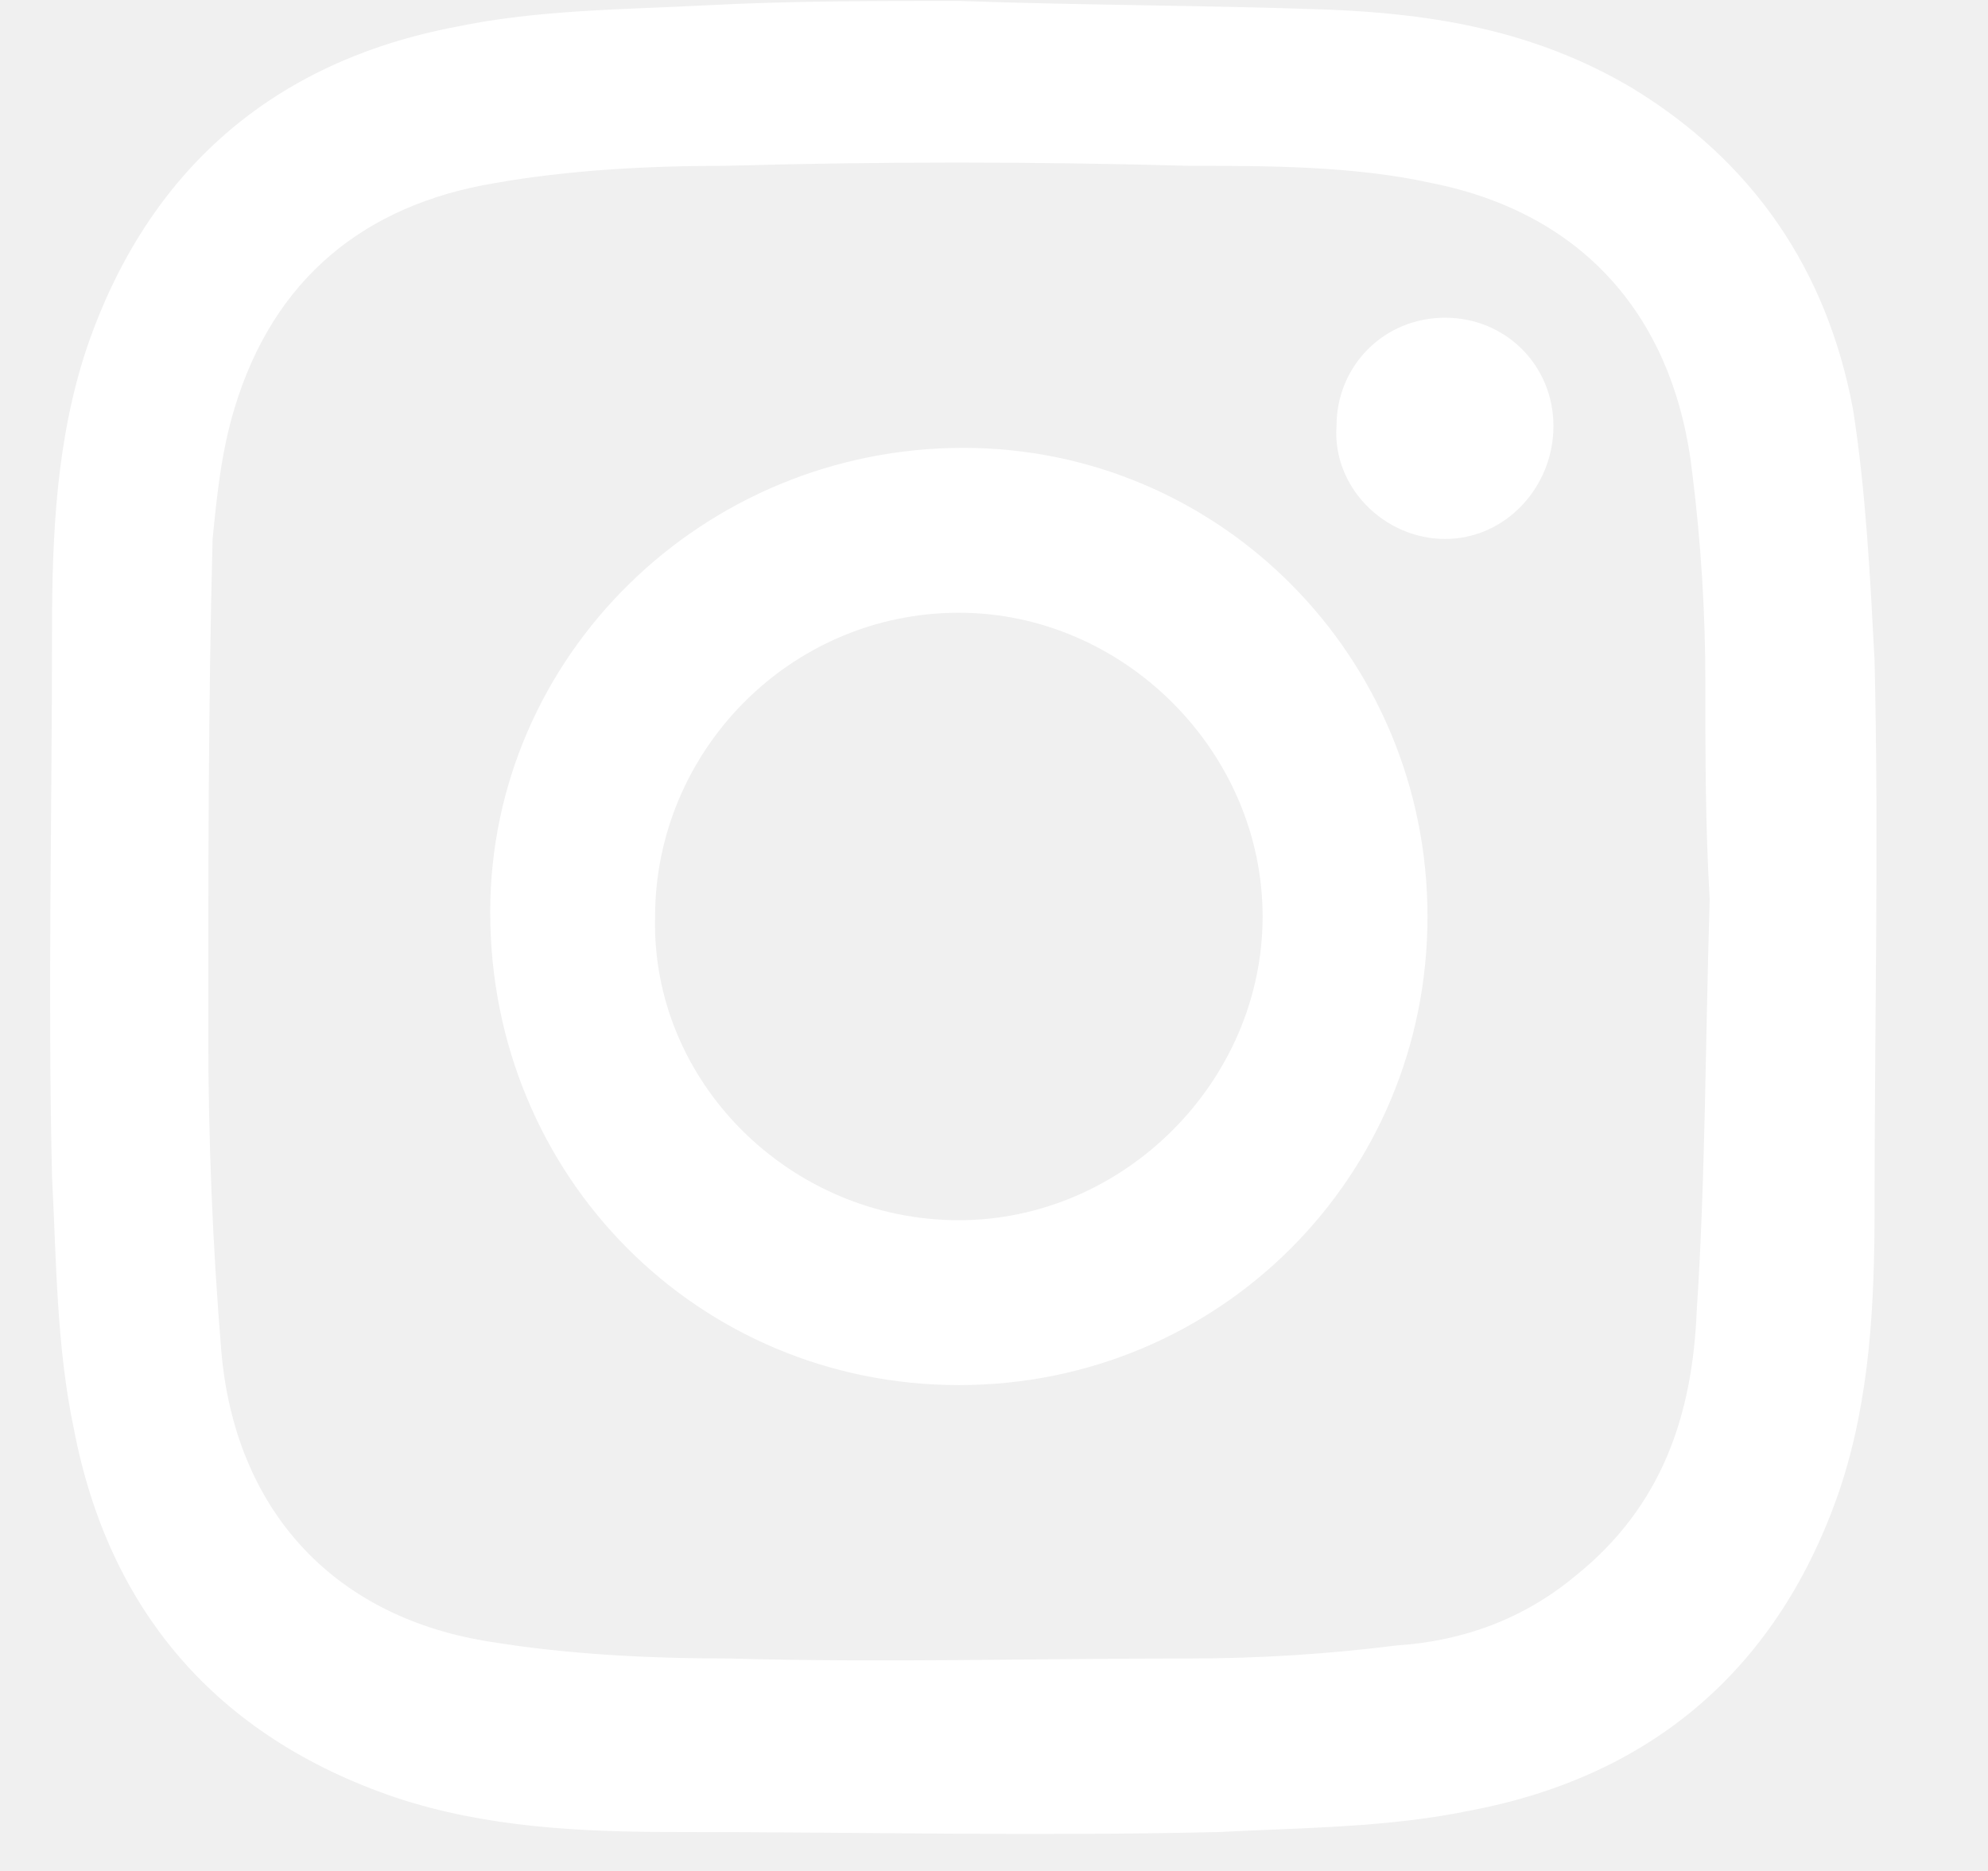
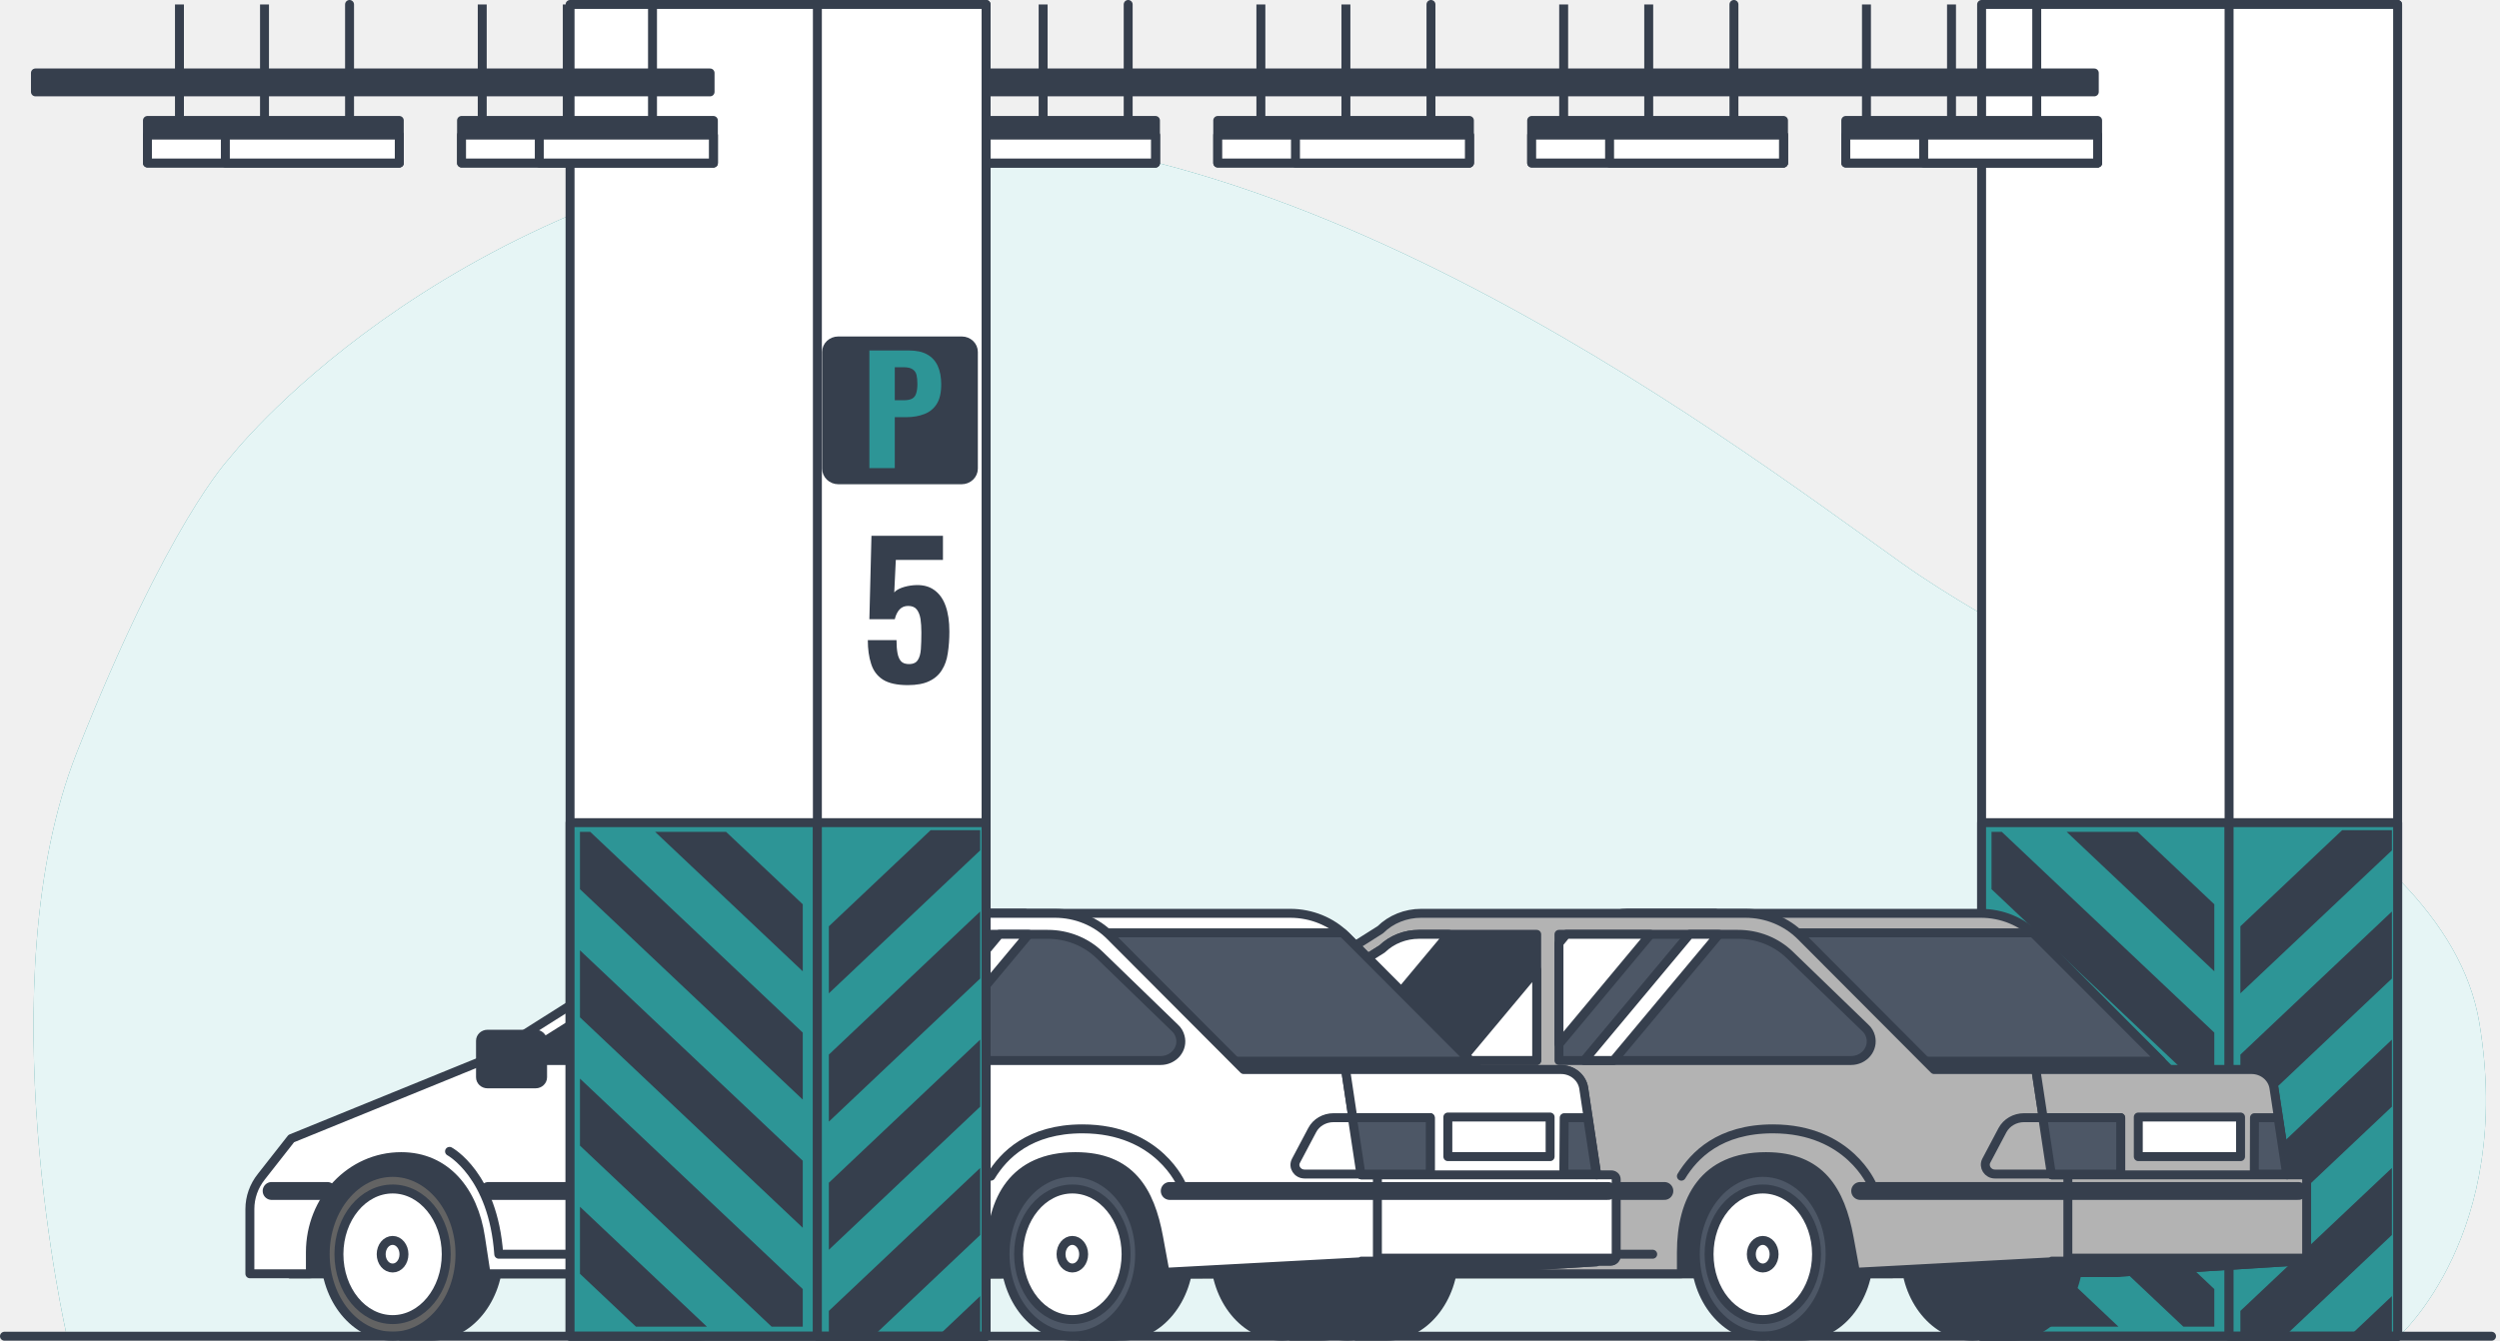
- <svg xmlns="http://www.w3.org/2000/svg" width="17" height="16" viewBox="0 0 17 16" fill="none">
-   <g clip-path="url(#clip0_7_5161)">
-     <g clip-path="url(#clip1_7_5161)">
-       <path fill-rule="evenodd" clip-rule="evenodd" d="M8.201 0.008C9.24 0.045 10.316 0.045 11.355 0.082C12.282 0.119 13.136 0.268 13.952 0.75C14.991 1.381 15.622 2.308 15.845 3.496C15.956 4.201 15.993 4.943 16.03 5.648C16.067 7.207 16.03 8.765 16.03 10.324C16.03 11.14 15.993 11.956 15.733 12.736C15.214 14.257 14.138 15.185 12.579 15.482C11.874 15.63 11.132 15.63 10.427 15.667C8.869 15.704 7.347 15.667 5.789 15.667C4.972 15.667 4.156 15.63 3.377 15.37C1.855 14.851 0.928 13.775 0.631 12.216C0.482 11.511 0.482 10.769 0.445 10.064C0.408 8.505 0.445 6.947 0.445 5.388C0.445 4.572 0.482 3.756 0.742 2.976C1.262 1.455 2.338 0.527 3.896 0.23C4.601 0.082 5.343 0.082 6.048 0.045C6.753 0.008 7.458 0.008 8.201 0.008ZM14.62 7.689C14.583 7.689 14.62 7.689 14.62 7.689C14.583 7.058 14.583 6.464 14.583 5.834C14.583 5.24 14.546 4.646 14.472 4.052C14.323 2.717 13.544 1.826 12.245 1.566C11.577 1.418 10.835 1.418 10.167 1.418C8.831 1.381 7.533 1.381 6.197 1.418C5.529 1.418 4.861 1.455 4.23 1.566C3.117 1.752 2.338 2.383 2.004 3.496C1.892 3.867 1.855 4.238 1.818 4.609C1.781 6.019 1.781 7.429 1.781 8.839C1.781 9.73 1.818 10.658 1.892 11.548C2.004 12.884 2.82 13.812 4.156 14.034C4.824 14.146 5.529 14.183 6.234 14.183C7.533 14.22 8.831 14.183 10.167 14.183C10.761 14.183 11.355 14.146 11.948 14.071C12.505 14.034 13.024 13.849 13.47 13.478C14.212 12.884 14.472 12.105 14.509 11.214C14.583 10.101 14.583 8.914 14.62 7.689Z" fill="white" />
-       <path fill-rule="evenodd" clip-rule="evenodd" d="M12.207 7.838C12.207 10.064 10.426 11.845 8.2 11.845C5.974 11.845 4.192 10.064 4.192 7.801C4.192 5.611 6.011 3.83 8.237 3.83C10.426 3.83 12.207 5.611 12.207 7.838ZM8.2 10.435C9.61 10.435 10.797 9.248 10.797 7.838C10.797 6.428 9.61 5.24 8.2 5.24C6.753 5.24 5.602 6.428 5.602 7.838C5.565 9.248 6.753 10.435 8.2 10.435Z" fill="white" />
-       <path d="M13.284 3.644C13.284 4.164 12.876 4.609 12.357 4.609C11.837 4.609 11.392 4.164 11.429 3.644C11.429 3.125 11.837 2.717 12.357 2.717C12.876 2.717 13.284 3.125 13.284 3.644Z" fill="white" />
-     </g>
-   </g>
-   <defs>
-     <clipPath id="clip0_7_5161">
-       <rect width="15.618" height="15.676" fill="white" transform="translate(0.428711 0.0078125)" />
-     </clipPath>
-     <clipPath id="clip1_7_5161">
-       <rect width="15.618" height="15.676" fill="white" transform="translate(0.428711 0.0078125)" />
-     </clipPath>
-   </defs>
+ <svg xmlns="http://www.w3.org/2000/svg" width="559" height="300" viewBox="0 0 559 300" fill="none">
+   <path d="M51.263 102.611C51.263 102.611 96.314 44.269 188.556 31.218C280.797 18.168 383.932 96.435 425.326 125.956C466.72 155.439 546.785 181.798 554.605 228.891C562.425 275.984 536.631 298.998 536.631 298.998H14.965C14.965 298.998 -3.203 219.958 17.144 168.49C37.452 117.022 51.263 102.611 51.263 102.611Z" fill="#2D9596" />
+   <path d="M51.263 102.611C51.263 102.611 96.314 44.269 188.556 31.218C280.797 18.168 383.932 96.435 425.326 125.956C466.72 155.439 546.785 181.798 554.605 228.891C562.425 275.984 536.631 298.998 536.631 298.998H14.965C14.965 298.998 -3.203 219.958 17.144 168.49C37.452 117.022 51.263 102.611 51.263 102.611Z" fill="#E6F5F5" />
+   <path d="M536.321 1H443.263V298.998H536.321V1Z" fill="white" stroke="#363F4D" stroke-width="2" stroke-linecap="round" stroke-linejoin="round" />
+   <path d="M443.263 184.078V298.998H536.321V184.078H443.263Z" fill="#2D9596" stroke="#363F4D" stroke-width="2" stroke-linecap="round" stroke-linejoin="round" />
+   <path d="M495.318 259.738L445.481 212.646V227.645L495.318 274.738V259.738Z" fill="#363F4D" />
+   <path d="M534.612 296.869L522.163 285.142V296.869H534.612Z" fill="#363F4D" />
+   <path d="M495.318 296.867V288.448L445.481 241.355V256.355L488.393 296.867H495.318Z" fill="#363F4D" />
+   <path d="M495.318 231.063L447.777 186.139H445.481V198.969L495.318 246.062V231.063Z" fill="#363F4D" />
+   <path d="M522.163 256.427V271.426L536.324 284.808V269.808L522.163 256.427Z" fill="#363F4D" />
+   <path d="M473.881 296.869L445.481 270.032V285.031L458.009 296.869H473.881Z" fill="#363F4D" />
+   <path d="M495.319 202.351L478.162 186.139H462.289L495.319 217.35V202.351Z" fill="#363F4D" />
+   <path d="M522.163 227.755V242.754L536.324 256.136V241.137L522.163 227.755Z" fill="#363F4D" />
+   <path d="M536.321 1H498.623V298.998H536.321V1Z" fill="white" stroke="#363F4D" stroke-width="2" stroke-linecap="round" stroke-linejoin="round" />
+   <path d="M498.623 184.078V298.998H536.321V184.078H498.623Z" fill="#2D9596" stroke="#363F4D" stroke-width="2" stroke-linecap="round" stroke-linejoin="round" />
+   <path d="M501.151 235.99V250.989L535.037 218.969V203.97L501.151 235.99Z" fill="#363F4D" />
+   <path d="M501.151 293.337V298.998H511.072L535.037 276.353V261.354L501.151 293.337Z" fill="#363F4D" />
+   <path d="M523.91 185.769L501.151 207.275V222.274L535.037 190.29V185.769H523.91Z" fill="#363F4D" />
+   <path d="M501.151 264.661V279.66L535.037 247.64V232.641L501.151 264.661Z" fill="#363F4D" />
+   <path d="M535.038 290.027L525.545 298.997H535.038V290.027Z" fill="#363F4D" />
+   <path d="M252.361 26.366V1" stroke="#363F4D" stroke-width="2" stroke-linecap="round" stroke-linejoin="round" />
+   <path d="M233.338 26.366V1V26.366Z" fill="white" />
+   <path d="M233.338 26.366V1" stroke="#363F4D" stroke-width="2" stroke-miterlimit="10" />
+   <path d="M214.312 26.366V1V26.366Z" fill="white" />
+   <path d="M214.312 26.366V1" stroke="#363F4D" stroke-width="2" stroke-miterlimit="10" />
+   <path d="M320.092 26.366V1" stroke="#363F4D" stroke-width="2" stroke-linecap="round" stroke-linejoin="round" />
+   <path d="M301.066 26.366V1V26.366Z" fill="white" />
+   <path d="M301.066 26.366V1" stroke="#363F4D" stroke-width="2" stroke-miterlimit="10" />
+   <path d="M282.045 26.366V1V26.366Z" fill="white" />
+   <path d="M282.045 26.366V1" stroke="#363F4D" stroke-width="2" stroke-miterlimit="10" />
+   <path d="M387.864 26.366V1" stroke="#363F4D" stroke-width="2" stroke-linecap="round" stroke-linejoin="round" />
+   <path d="M368.802 26.366V1V26.366Z" fill="white" />
+   <path d="M368.802 26.366V1" stroke="#363F4D" stroke-width="2" stroke-miterlimit="10" />
+   <path d="M349.777 26.366V1V26.366Z" fill="white" />
+   <path d="M349.777 26.366V1" stroke="#363F4D" stroke-width="2" stroke-miterlimit="10" />
+   <path d="M455.597 26.366V1" stroke="#363F4D" stroke-width="2" stroke-linecap="round" stroke-linejoin="round" />
+   <path d="M436.533 26.366V1V26.366Z" fill="white" />
+   <path d="M436.533 26.366V1" stroke="#363F4D" stroke-width="2" stroke-miterlimit="10" />
+   <path d="M417.508 26.366V1V26.366Z" fill="white" />
+   <path d="M417.508 26.366V1" stroke="#363F4D" stroke-width="2" stroke-miterlimit="10" />
+   <path d="M469.214 36.476H412.881V26.954H469.214V36.476Z" fill="#363F4D" stroke="#363F4D" stroke-width="2" stroke-linecap="round" stroke-linejoin="round" />
+   <path d="M469.214 36.476H412.881V30.227H469.214V36.476Z" fill="white" stroke="#363F4D" stroke-width="2" stroke-linecap="round" stroke-linejoin="round" />
+   <path d="M469.214 36.476H430.31V30.227H469.214V36.476Z" fill="white" stroke="#363F4D" stroke-width="2" stroke-linecap="round" stroke-linejoin="round" />
+   <path d="M398.95 36.476H342.617V26.954H398.95V36.476Z" fill="#363F4D" stroke="#363F4D" stroke-width="2" stroke-linecap="round" stroke-linejoin="round" />
+   <path d="M398.95 36.476H342.617V30.227H398.95V36.476Z" fill="white" stroke="#363F4D" stroke-width="2" stroke-linecap="round" stroke-linejoin="round" />
+   <path d="M398.95 36.476H360.046V30.227H398.95V36.476Z" fill="white" stroke="#363F4D" stroke-width="2" stroke-linecap="round" stroke-linejoin="round" />
+   <path d="M328.69 36.476H272.396V26.954H328.69V36.476Z" fill="#363F4D" stroke="#363F4D" stroke-width="2" stroke-linecap="round" stroke-linejoin="round" />
+   <path d="M328.69 36.476H272.396V30.227H328.69V36.476Z" fill="white" stroke="#363F4D" stroke-width="2" stroke-linecap="round" stroke-linejoin="round" />
+   <path d="M328.69 36.476H289.786V30.227H328.69V36.476Z" fill="white" stroke="#363F4D" stroke-width="2" stroke-linecap="round" stroke-linejoin="round" />
+   <path d="M258.467 36.476H202.134V26.954H258.467V36.476Z" fill="#363F4D" stroke="#363F4D" stroke-width="2" stroke-linecap="round" stroke-linejoin="round" />
+   <path d="M258.467 36.476H202.134V30.227H258.467V36.476Z" fill="white" stroke="#363F4D" stroke-width="2" stroke-linecap="round" stroke-linejoin="round" />
+   <path d="M258.467 36.476H219.524V30.227H258.467V36.476Z" fill="white" stroke="#363F4D" stroke-width="2" stroke-linecap="round" stroke-linejoin="round" />
+   <path d="M200.852 20.557H468.473V16.329H200.852V20.557Z" fill="#363F4D" stroke="#363F4D" stroke-width="2" stroke-linecap="round" stroke-linejoin="round" />
+   <path d="M449.951 262.344H443.104L443.026 262.491C442.443 262.38 441.859 262.344 441.237 262.344C432.95 262.344 426.181 270.542 426.181 280.652C426.181 290.761 432.95 298.996 441.237 298.996C441.859 298.996 442.443 298.923 443.026 298.849L443.104 298.996H449.951C458.277 298.996 465.007 290.761 465.007 280.652C465.007 270.542 458.277 262.344 449.951 262.344Z" fill="#363F4D" stroke="#363F4D" stroke-width="2" stroke-linecap="round" stroke-linejoin="round" />
+   <path d="M310.169 262.344H303.322L303.244 262.491C302.66 262.38 302.077 262.344 301.454 262.344C293.168 262.344 286.398 270.542 286.398 280.652C286.398 290.761 293.168 298.996 301.454 298.996C302.077 298.996 302.66 298.923 303.244 298.849L303.322 298.996H310.169C318.494 298.996 325.225 290.761 325.225 280.652C325.225 270.542 318.494 262.344 310.169 262.344Z" fill="#363F4D" stroke="#363F4D" stroke-width="2" stroke-linecap="round" stroke-linejoin="round" />
+   <path d="M514.884 262.895H511.616L508.659 243.448C508.309 241.095 506.169 239.33 503.641 239.33H485.278L455.477 209.442C452.248 206.207 447.774 204.369 443.067 204.369H364.052C360.629 204.369 357.322 205.693 354.949 208.045L219.251 262.16V285.026H422.681L473.762 284.696L511.616 282.343V282.196H514.728C515.39 282.196 515.973 281.644 515.973 281.019V263.888C515.973 263.336 515.467 262.895 514.884 262.895Z" fill="#B3B3B3" stroke="#363F4D" stroke-width="2" stroke-linecap="round" stroke-linejoin="round" />
+   <path d="M457.072 281.533V284.805L473.762 284.695L511.616 282.342V282.195H514.728C515.195 282.195 515.623 281.901 515.818 281.533H457.072Z" fill="#363F4D" stroke="#363F4D" stroke-width="2" stroke-linecap="round" stroke-linejoin="round" />
+   <path d="M473.762 284.696C475.357 284.585 475.279 282.343 473.684 282.343H454.505L383.738 204.369H364.052C360.629 204.369 357.322 205.693 354.949 208.045L219.251 262.16V285.026H422.681L473.762 284.696Z" fill="#363F4D" stroke="#363F4D" stroke-width="2" stroke-linecap="round" stroke-linejoin="round" />
+   <path d="M250.919 262.344H244.111L239.637 268.557C237.303 271.792 235.863 276.019 235.863 280.652C235.863 285.32 237.303 289.548 239.637 292.783L244.111 298.996H250.919C259.245 298.996 266.014 290.761 266.014 280.652C266.014 270.542 259.245 262.344 250.919 262.344Z" fill="#363F4D" stroke="#363F4D" stroke-width="2" stroke-linecap="round" stroke-linejoin="round" />
+   <path d="M257.298 280.652C257.298 290.761 250.568 298.996 242.242 298.996C233.917 298.996 227.187 290.761 227.187 280.652C227.187 270.542 233.917 262.344 242.242 262.344C250.568 262.344 257.298 270.542 257.298 280.652Z" fill="#636363" stroke="#363F4D" stroke-width="2" stroke-linecap="round" stroke-linejoin="round" />
+   <path d="M254.263 280.65C254.263 288.738 248.895 295.282 242.242 295.282C235.628 295.282 230.221 288.738 230.221 280.65C230.221 272.599 235.628 266.056 242.242 266.056C248.895 266.056 254.263 272.599 254.263 280.65Z" fill="white" stroke="#363F4D" stroke-width="2" stroke-linecap="round" stroke-linejoin="round" />
+   <path d="M244.808 280.65C244.808 282.377 243.641 283.738 242.241 283.738C240.84 283.738 239.712 282.377 239.712 280.65C239.712 278.959 240.84 277.562 242.241 277.562C243.641 277.562 244.808 278.959 244.808 280.65Z" fill="white" stroke="#363F4D" stroke-width="2" stroke-linecap="round" stroke-linejoin="round" />
+   <path d="M402.996 262.344H396.149L391.675 268.557C389.341 271.792 387.94 276.019 387.94 280.652C387.94 285.32 389.341 289.548 391.675 292.783L396.149 298.996H402.996C411.322 298.996 418.052 290.761 418.052 280.652C418.052 270.542 411.322 262.344 402.996 262.344Z" fill="#363F4D" stroke="#363F4D" stroke-width="2" stroke-linecap="round" stroke-linejoin="round" />
+   <path d="M409.377 280.652C409.377 290.761 402.647 298.996 394.321 298.996C385.996 298.996 379.227 290.761 379.227 280.652C379.227 270.542 385.996 262.344 394.321 262.344C402.647 262.344 409.377 270.542 409.377 280.652Z" fill="#4D5766" stroke="#363F4D" stroke-width="2" stroke-linecap="round" stroke-linejoin="round" />
+   <path d="M406.344 280.65C406.344 288.738 400.936 295.282 394.322 295.282C387.67 295.282 382.301 288.738 382.301 280.65C382.301 272.599 387.67 266.056 394.322 266.056C400.936 266.056 406.344 272.599 406.344 280.65Z" fill="white" stroke="#363F4D" stroke-width="2" stroke-linecap="round" stroke-linejoin="round" />
+   <path d="M396.849 280.65C396.849 282.377 395.721 283.738 394.321 283.738C392.92 283.738 391.753 282.377 391.753 280.65C391.753 278.959 392.92 277.562 394.321 277.562C395.721 277.562 396.849 278.959 396.849 280.65Z" fill="white" stroke="#363F4D" stroke-width="2" stroke-linecap="round" stroke-linejoin="round" />
+   <path d="M455.477 209.443C455.243 209.185 454.971 208.965 454.699 208.744H393.152V237.456H483.449L455.477 209.443Z" fill="#4D5766" stroke="#363F4D" stroke-width="2" stroke-linecap="round" stroke-linejoin="round" />
+   <path d="M462.558 262.895H458.978L455.399 239.33H432.64L402.84 209.442C399.611 206.207 395.137 204.369 390.429 204.369H317.912C314.449 204.369 311.143 205.693 308.769 208.045L262.435 237.308L219.601 254.771L212.871 263.3C211.237 265.395 210.342 267.932 210.342 270.542V285.026H223.88V280.211C223.88 268.373 232.945 258.815 244.15 258.815C254.148 258.815 260.373 266.461 261.929 276.865L263.135 285.026H376.113V280.211C376.113 268.373 381.209 258.815 395.02 258.815C407.275 258.815 411.671 266.461 413.616 276.865L415.056 284.696L458.978 282.343V282.196H462.558V262.895Z" fill="#B3B3B3" stroke="#363F4D" stroke-width="2" stroke-linecap="round" stroke-linejoin="round" />
+   <path d="M309.159 212.347L269.398 237.309H343.744V209.075H317.406C314.294 209.075 311.337 210.252 309.159 212.347Z" fill="#363F4D" stroke="#363F4D" stroke-width="2" stroke-linecap="round" stroke-linejoin="round" />
+   <path d="M300.521 237.305L324.097 209.071H317.405C314.293 209.071 311.336 210.248 309.158 212.343L295.23 221.093L281.691 237.305H300.521Z" fill="white" stroke="#363F4D" stroke-width="2" stroke-linecap="round" stroke-linejoin="round" />
+   <path d="M343.743 237.305V217.012L326.781 237.305H343.743Z" fill="white" stroke="#363F4D" stroke-width="2" stroke-linecap="round" stroke-linejoin="round" />
+   <path d="M400.349 213.671L417.273 230.03C417.856 230.545 418.245 231.243 418.44 231.978C419.14 234.699 417 237.309 414.044 237.309H348.724V209.075H388.795C393.152 209.075 397.315 210.73 400.349 213.671Z" fill="#4D5766" stroke="#363F4D" stroke-width="2" stroke-linecap="round" stroke-linejoin="round" />
+   <path d="M384.516 209.071H377.941L354.365 237.305H360.94L384.516 209.071Z" fill="white" stroke="#363F4D" stroke-width="2" stroke-linecap="round" stroke-linejoin="round" />
+   <path d="M348.725 211.056V233.629L369.188 209.071H350.359L348.725 211.056Z" fill="white" stroke="#363F4D" stroke-width="2" stroke-linecap="round" stroke-linejoin="round" />
+   <path d="M455.399 239.329H503.641C506.169 239.329 508.309 241.094 508.659 243.447L511.616 262.894H458.979L455.399 239.329Z" fill="#B3B3B3" stroke="#363F4D" stroke-width="2" stroke-linecap="round" stroke-linejoin="round" />
+   <path d="M501.189 258.814H478.313V249.954H501.189V258.814Z" fill="white" stroke="#363F4D" stroke-width="2" stroke-linecap="round" stroke-linejoin="round" />
+   <path d="M514.106 266.497H416.106H514.106Z" fill="#4D5766" />
+   <path d="M514.106 266.497H416.106" stroke="#363F4D" stroke-width="4" stroke-linecap="round" stroke-linejoin="round" />
+   <path d="M372.3 266.497H263.68H372.3Z" fill="white" />
+   <path d="M372.3 266.497H263.68" stroke="#363F4D" stroke-width="4" stroke-linecap="round" stroke-linejoin="round" />
+   <path d="M227.615 266.497H215.204H227.615Z" fill="white" />
+   <path d="M227.615 266.497H215.204" stroke="#363F4D" stroke-width="4" stroke-linecap="round" stroke-linejoin="round" />
+   <path d="M474.386 250.101H452.755C450.732 250.101 448.864 251.167 447.931 252.895L444.313 259.732C443.612 261.093 444.663 262.71 446.258 262.71H474.386V250.101Z" fill="#B3B3B3" stroke="#363F4D" stroke-width="2" stroke-linecap="round" stroke-linejoin="round" />
+   <path d="M474.384 250.101H456.955L458.861 262.71H474.384V250.101Z" fill="#4D5766" stroke="#363F4D" stroke-width="2" stroke-linecap="round" stroke-linejoin="round" />
+   <path d="M509.595 250.101H504.304L504.265 262.71H511.501L509.595 250.101Z" fill="#4D5766" stroke="#363F4D" stroke-width="2" stroke-linecap="round" stroke-linejoin="round" />
+   <path d="M274.222 242.528H263.485C262.629 242.528 261.929 241.866 261.929 241.058V232.896C261.929 232.088 262.629 231.426 263.485 231.426H274.222C275.078 231.426 275.779 232.088 275.779 232.896V241.058C275.779 241.866 275.078 242.528 274.222 242.528Z" fill="#363F4D" stroke="#363F4D" stroke-width="2" stroke-linecap="round" stroke-linejoin="round" />
+   <path d="M341.954 247.565H328.609V242.528H341.954V247.565Z" fill="#363F4D" stroke="#363F4D" stroke-width="2" stroke-linecap="round" stroke-linejoin="round" />
+   <path d="M345.145 240.505V278.812" stroke="#363F4D" stroke-width="2" stroke-linecap="round" stroke-linejoin="round" />
+   <path d="M254.965 257.638C254.965 257.638 264.769 262.858 266.014 280.651H369.693" stroke="#363F4D" stroke-width="2" stroke-linecap="round" stroke-linejoin="round" />
+   <path d="M418.789 265.211C418.789 265.211 413.654 252.602 396.575 252.602C384.631 252.602 378.951 258.52 376.111 263.189" stroke="#363F4D" stroke-width="2" stroke-linecap="round" stroke-linejoin="round" />
+   <path d="M295.507 262.344H288.699L288.582 262.491C287.998 262.38 287.415 262.344 286.831 262.344C278.506 262.344 271.775 270.542 271.775 280.652C271.775 290.761 278.506 298.996 286.831 298.996C287.415 298.996 287.998 298.923 288.582 298.849L288.699 298.996H295.507C303.832 298.996 310.563 290.761 310.563 280.652C310.563 270.542 303.832 262.344 295.507 262.344Z" fill="#363F4D" stroke="#363F4D" stroke-width="2" stroke-linecap="round" stroke-linejoin="round" />
+   <path d="M155.724 262.344H148.916L148.799 262.491C148.215 262.38 147.632 262.344 147.048 262.344C138.723 262.344 131.992 270.542 131.992 280.652C131.992 290.761 138.723 298.996 147.048 298.996C147.632 298.996 148.215 298.923 148.799 298.849L148.916 298.996H155.724C164.049 298.996 170.78 290.761 170.78 280.652C170.78 270.542 164.049 262.344 155.724 262.344Z" fill="#363F4D" stroke="#363F4D" stroke-width="2" stroke-linecap="round" stroke-linejoin="round" />
+   <path d="M360.437 262.895H357.169L354.251 243.448C353.862 241.095 351.722 239.33 349.193 239.33H330.869L301.069 209.442C297.84 206.207 293.327 204.369 288.619 204.369H209.605C206.182 204.369 202.875 205.693 200.501 208.045L64.804 262.16V285.026H268.234L319.315 284.696L357.169 282.343V282.196H360.281C360.981 282.196 361.526 281.644 361.526 281.019V263.888C361.526 263.336 361.059 262.895 360.437 262.895Z" fill="white" stroke="#363F4D" stroke-width="2" stroke-linecap="round" stroke-linejoin="round" />
+   <path d="M302.666 281.533V284.805L319.317 284.695L357.171 282.342V282.195H360.283C360.789 282.195 361.178 281.901 361.372 281.533H302.666Z" fill="#363F4D" stroke="#363F4D" stroke-width="2" stroke-linecap="round" stroke-linejoin="round" />
+   <path d="M319.315 284.696C320.91 284.585 320.832 282.343 319.237 282.343H300.096L229.291 204.369H209.605C206.182 204.369 202.875 205.693 200.501 208.045L64.804 262.16V285.026H268.234L319.315 284.696Z" fill="#363F4D" stroke="#363F4D" stroke-width="2" stroke-linecap="round" stroke-linejoin="round" />
+   <path d="M96.513 262.344H89.666L85.192 268.557C82.858 271.792 81.457 276.019 81.457 280.652C81.457 285.32 82.858 289.548 85.192 292.783L89.666 298.996H96.513C104.838 298.996 111.569 290.761 111.569 280.652C111.569 270.542 104.838 262.344 96.513 262.344Z" fill="#363F4D" stroke="#363F4D" stroke-width="2" stroke-linecap="round" stroke-linejoin="round" />
+   <path d="M102.892 280.652C102.892 290.761 96.123 298.996 87.836 298.996C79.51 298.996 72.741 290.761 72.741 280.652C72.741 270.542 79.51 262.344 87.836 262.344C96.123 262.344 102.892 270.542 102.892 280.652Z" fill="#636363" stroke="#363F4D" stroke-width="2" stroke-linecap="round" stroke-linejoin="round" />
+   <path d="M99.819 280.65C99.819 288.738 94.451 295.282 87.837 295.282C81.184 295.282 75.815 288.738 75.815 280.65C75.815 272.599 81.184 266.056 87.837 266.056C94.451 266.056 99.819 272.599 99.819 280.65Z" fill="white" stroke="#363F4D" stroke-width="2" stroke-linecap="round" stroke-linejoin="round" />
+   <path d="M90.364 280.65C90.364 282.377 89.236 283.738 87.835 283.738C86.396 283.738 85.268 282.377 85.268 280.65C85.268 278.959 86.396 277.562 87.835 277.562C89.236 277.562 90.364 278.959 90.364 280.65Z" fill="white" stroke="#363F4D" stroke-width="2" stroke-linecap="round" stroke-linejoin="round" />
+   <path d="M248.548 262.344H241.74L237.266 268.557C234.932 271.792 233.492 276.019 233.492 280.652C233.492 285.32 234.932 289.548 237.266 292.783L241.74 298.996H248.548C256.874 298.996 263.604 290.761 263.604 280.652C263.604 270.542 256.874 262.344 248.548 262.344Z" fill="#363F4D" stroke="#363F4D" stroke-width="2" stroke-linecap="round" stroke-linejoin="round" />
+   <path d="M254.927 280.652C254.927 290.761 248.197 298.996 239.871 298.996C231.546 298.996 224.815 290.761 224.815 280.652C224.815 270.542 231.546 262.344 239.871 262.344C248.197 262.344 254.927 270.542 254.927 280.652Z" fill="#4D5766" stroke="#363F4D" stroke-width="2" stroke-linecap="round" stroke-linejoin="round" />
+   <path d="M251.894 280.65C251.894 288.738 246.526 295.282 239.873 295.282C233.22 295.282 227.852 288.738 227.852 280.65C227.852 272.599 233.22 266.056 239.873 266.056C246.526 266.056 251.894 272.599 251.894 280.65Z" fill="white" stroke="#363F4D" stroke-width="2" stroke-linecap="round" stroke-linejoin="round" />
+   <path d="M242.399 280.65C242.399 282.377 241.271 283.738 239.871 283.738C238.47 283.738 237.342 282.377 237.342 280.65C237.342 278.959 238.47 277.562 239.871 277.562C241.271 277.562 242.399 278.959 242.399 280.65Z" fill="white" stroke="#363F4D" stroke-width="2" stroke-linecap="round" stroke-linejoin="round" />
+   <path d="M301.07 209.443C300.797 209.185 300.525 208.965 300.292 208.744H238.745V237.456H329.003L301.07 209.443Z" fill="#4D5766" stroke="#363F4D" stroke-width="2" stroke-linecap="round" stroke-linejoin="round" />
+   <path d="M308.11 262.895H304.531L300.991 239.33H278.193L248.392 209.442C245.202 206.207 240.689 204.369 235.982 204.369H163.465C160.002 204.369 156.734 205.693 154.322 208.045L108.026 237.308L65.154 254.771L58.462 263.3C56.789 265.395 55.895 267.932 55.895 270.542V285.026H69.433V280.211C69.433 268.373 78.498 258.815 89.741 258.815C99.701 258.815 105.925 266.461 107.481 276.865L108.726 285.026H221.665V280.211C221.665 268.373 226.801 258.815 240.573 258.815C252.866 258.815 257.263 266.461 259.169 276.865L260.608 284.696L304.531 282.343V282.196H308.11V262.895Z" fill="white" stroke="#363F4D" stroke-width="2" stroke-linecap="round" stroke-linejoin="round" />
+   <path d="M154.711 212.347L114.951 237.309H189.297V209.075H162.959C159.886 209.075 156.89 210.252 154.711 212.347Z" fill="#363F4D" stroke="#363F4D" stroke-width="2" stroke-linecap="round" stroke-linejoin="round" />
+   <path d="M146.076 237.305L169.652 209.071H162.96C159.887 209.071 156.891 210.248 154.712 212.343L140.824 221.093L127.246 237.305H146.076Z" fill="white" stroke="#363F4D" stroke-width="2" stroke-linecap="round" stroke-linejoin="round" />
+   <path d="M189.297 237.305V217.012L172.374 237.305H189.297Z" fill="white" stroke="#363F4D" stroke-width="2" stroke-linecap="round" stroke-linejoin="round" />
+   <path d="M245.943 213.671L262.827 230.03C263.411 230.545 263.8 231.243 263.995 231.978C264.734 234.699 262.555 237.309 259.598 237.309H194.278V209.075H234.389C238.707 209.075 242.909 210.73 245.943 213.671Z" fill="#4D5766" stroke="#363F4D" stroke-width="2" stroke-linecap="round" stroke-linejoin="round" />
+   <path d="M230.107 209.071H223.532L199.956 237.305H206.531L230.107 209.071Z" fill="white" stroke="#363F4D" stroke-width="2" stroke-linecap="round" stroke-linejoin="round" />
+   <path d="M194.277 211.056V233.629L214.78 209.071H195.95L194.277 211.056Z" fill="white" stroke="#363F4D" stroke-width="2" stroke-linecap="round" stroke-linejoin="round" />
+   <path d="M300.993 239.329H349.195C351.724 239.329 353.864 241.094 354.253 243.447L357.171 262.894H304.533L300.993 239.329Z" fill="white" stroke="#363F4D" stroke-width="2" stroke-linecap="round" stroke-linejoin="round" />
+   <path d="M346.745 258.814H323.869V249.954H346.745V258.814Z" fill="white" stroke="#363F4D" stroke-width="2" stroke-linecap="round" stroke-linejoin="round" />
+   <path d="M359.698 266.497H261.659H359.698Z" fill="#4D5766" />
+   <path d="M359.698 266.497H261.659" stroke="#363F4D" stroke-width="4" stroke-linecap="round" stroke-linejoin="round" />
+   <path d="M217.892 266.497H109.271H217.892Z" fill="white" />
+   <path d="M217.892 266.497H109.271" stroke="#363F4D" stroke-width="4" stroke-linecap="round" stroke-linejoin="round" />
+   <path d="M73.208 266.497H60.759H73.208Z" fill="white" />
+   <path d="M73.208 266.497H60.759" stroke="#363F4D" stroke-width="4" stroke-linecap="round" stroke-linejoin="round" />
+   <path d="M319.937 250.101H298.306C296.283 250.101 294.416 251.167 293.521 252.895L289.903 259.732C289.164 261.093 290.214 262.71 291.848 262.71H319.937V250.101Z" fill="white" stroke="#363F4D" stroke-width="2" stroke-linecap="round" stroke-linejoin="round" />
+   <path d="M319.938 250.101H302.509L304.415 262.71H319.938V250.101Z" fill="#4D5766" stroke="#363F4D" stroke-width="2" stroke-linecap="round" stroke-linejoin="round" />
+   <path d="M355.147 250.101H349.895L349.817 262.71H357.054L355.147 250.101Z" fill="#4D5766" stroke="#363F4D" stroke-width="2" stroke-linecap="round" stroke-linejoin="round" />
+   <path d="M119.816 242.528H109.04C108.184 242.528 107.483 241.866 107.483 241.058V232.896C107.483 232.088 108.184 231.426 109.04 231.426H119.816C120.672 231.426 121.372 232.088 121.372 232.896V241.058C121.372 241.866 120.672 242.528 119.816 242.528Z" fill="#363F4D" stroke="#363F4D" stroke-width="2" stroke-linecap="round" stroke-linejoin="round" />
+   <path d="M187.507 247.565H174.163V242.528H187.507V247.565Z" fill="#363F4D" stroke="#363F4D" stroke-width="2" stroke-linecap="round" stroke-linejoin="round" />
+   <path d="M190.697 240.505V278.812" stroke="#363F4D" stroke-width="2" stroke-linecap="round" stroke-linejoin="round" />
+   <path d="M100.558 257.638C100.558 257.638 110.323 262.858 111.567 280.651H215.247" stroke="#363F4D" stroke-width="2" stroke-linecap="round" stroke-linejoin="round" />
+   <path d="M264.342 265.211C264.342 265.211 259.245 252.602 242.128 252.602C230.223 252.602 224.504 258.52 221.664 263.189" stroke="#363F4D" stroke-width="2" stroke-linecap="round" stroke-linejoin="round" />
+   <path d="M220.575 1H127.517V298.998H220.575V1Z" fill="white" stroke="#363F4D" stroke-width="2" stroke-linecap="round" stroke-linejoin="round" />
+   <path d="M127.517 184.078V298.998H220.575V184.078H127.517Z" fill="#2D9596" stroke="#363F4D" stroke-width="2" stroke-linecap="round" stroke-linejoin="round" />
+   <path d="M179.569 259.738L129.732 212.646V227.645L179.569 274.738V259.738Z" fill="#363F4D" />
+   <path d="M218.861 296.869L206.412 285.142V296.869H218.861Z" fill="#363F4D" />
+   <path d="M179.569 296.867V288.448L129.732 241.355V256.355L172.605 296.867H179.569Z" fill="#363F4D" />
+   <path d="M179.569 231.063L132.028 186.139H129.732V198.969L179.569 246.062V231.063Z" fill="#363F4D" />
+   <path d="M206.412 256.427V271.426L220.573 284.808V269.808L206.412 256.427Z" fill="#363F4D" />
+   <path d="M158.132 296.869L129.732 270.032V285.031L142.26 296.869H158.132Z" fill="#363F4D" />
+   <path d="M179.57 202.351L162.413 186.139H146.54L179.57 217.35V202.351Z" fill="#363F4D" />
+   <path d="M206.412 227.755V242.754L220.573 256.136V241.137L206.412 227.755Z" fill="#363F4D" />
+   <path d="M220.576 1H182.839V298.998H220.576V1Z" fill="white" stroke="#363F4D" stroke-width="2" stroke-linecap="round" stroke-linejoin="round" />
+   <path d="M182.839 184.078V298.998H220.576V184.078H182.839Z" fill="#2D9596" stroke="#363F4D" stroke-width="2" stroke-linecap="round" stroke-linejoin="round" />
+   <path d="M185.406 235.987V250.986L219.253 218.966V203.967L185.406 235.987Z" fill="#363F4D" />
+   <path d="M185.406 293.337V298.998H195.327L219.253 276.353V261.354L185.406 293.337Z" fill="#363F4D" />
+   <path d="M208.165 185.769L185.406 207.275V222.274L219.253 190.29V185.769H208.165Z" fill="#363F4D" />
+   <path d="M185.406 264.661V279.66L219.253 247.64V232.641L185.406 264.661Z" fill="#363F4D" />
+   <path d="M219.251 290.027L209.797 298.997H219.251V290.027Z" fill="#363F4D" />
+   <path d="M78.189 26.366V1" stroke="#363F4D" stroke-width="2" stroke-linecap="round" stroke-linejoin="round" />
+   <path d="M59.167 26.366V1V26.366Z" fill="white" />
+   <path d="M59.167 26.366V1" stroke="#363F4D" stroke-width="2" stroke-miterlimit="10" />
+   <path d="M40.142 26.366V1V26.366Z" fill="white" />
+   <path d="M40.142 26.366V1" stroke="#363F4D" stroke-width="2" stroke-miterlimit="10" />
+   <path d="M145.959 26.366V1" stroke="#363F4D" stroke-width="2" stroke-linecap="round" stroke-linejoin="round" />
+   <path d="M126.896 26.366V1V26.366Z" fill="white" />
+   <path d="M126.896 26.366V1" stroke="#363F4D" stroke-width="2" stroke-miterlimit="10" />
+   <path d="M107.872 26.366V1V26.366Z" fill="white" />
+   <path d="M107.872 26.366V1" stroke="#363F4D" stroke-width="2" stroke-miterlimit="10" />
+   <path d="M159.575 36.476H103.242V26.954H159.575V36.476Z" fill="#363F4D" stroke="#363F4D" stroke-width="2" stroke-linecap="round" stroke-linejoin="round" />
+   <path d="M159.575 36.476H103.242V30.227H159.575V36.476Z" fill="white" stroke="#363F4D" stroke-width="2" stroke-linecap="round" stroke-linejoin="round" />
+   <path d="M159.576 36.476H120.633V30.227H159.576V36.476Z" fill="white" stroke="#363F4D" stroke-width="2" stroke-linecap="round" stroke-linejoin="round" />
+   <path d="M89.315 36.476H32.981V26.954H89.315V36.476Z" fill="#363F4D" stroke="#363F4D" stroke-width="2" stroke-linecap="round" stroke-linejoin="round" />
+   <path d="M89.315 36.476H32.981V30.227H89.315V36.476Z" fill="white" stroke="#363F4D" stroke-width="2" stroke-linecap="round" stroke-linejoin="round" />
+   <path d="M89.314 36.476H50.41V30.227H89.314V36.476Z" fill="white" stroke="#363F4D" stroke-width="2" stroke-linecap="round" stroke-linejoin="round" />
+   <path d="M7.927 20.557H158.836V16.329H7.927V20.557Z" fill="#363F4D" stroke="#363F4D" stroke-width="2" stroke-linecap="round" stroke-linejoin="round" />
+   <path d="M203.068 153.306C200.63 153.306 198.763 152.889 197.466 152.056C196.195 151.223 195.326 150.046 194.859 148.527C194.367 147.007 194.12 145.243 194.12 143.233H200.539C200.539 144.409 200.617 145.402 200.773 146.211C200.928 147.02 201.214 147.632 201.629 148.049C202.044 148.441 202.666 148.625 203.496 148.6C204.326 148.576 204.923 148.282 205.286 147.718C205.675 147.154 205.908 146.346 205.986 145.292C206.064 144.238 206.103 142.988 206.103 141.542C206.103 140.39 206.038 139.373 205.908 138.491C205.752 137.584 205.467 136.873 205.052 136.358C204.637 135.844 204.002 135.586 203.146 135.586C202.368 135.586 201.732 135.844 201.24 136.358C200.747 136.873 200.384 137.608 200.15 138.564H194.47L194.937 119.889H210.927V125.293H200.384L200.034 132.572C200.371 132.155 200.941 131.8 201.745 131.506C202.575 131.212 203.457 131.028 204.391 130.954C206.206 130.807 207.698 131.138 208.865 131.947C210.058 132.756 210.94 133.957 211.51 135.55C212.081 137.118 212.366 139.042 212.366 141.321C212.366 143.037 212.249 144.642 212.016 146.137C211.809 147.608 211.368 148.87 210.693 149.924C210.045 151.002 209.098 151.835 207.853 152.424C206.634 153.012 205.039 153.306 203.068 153.306Z" fill="#363F4D" />
+   <path d="M215.13 107.355H187.508C186.068 107.355 184.901 106.216 184.901 104.856V78.754C184.901 77.394 186.068 76.291 187.508 76.291H215.13C216.569 76.291 217.736 77.394 217.736 78.754V104.856C217.736 106.216 216.569 107.355 215.13 107.355Z" fill="#363F4D" stroke="#363F4D" stroke-width="2" stroke-linecap="round" stroke-linejoin="round" />
+   <path fill-rule="evenodd" clip-rule="evenodd" d="M194.473 104.746V78.424H203.304C204.99 78.424 206.351 78.718 207.389 79.306C208.452 79.894 209.243 80.752 209.762 81.879C210.281 83.007 210.54 84.379 210.54 85.997C210.54 87.884 210.203 89.355 209.529 90.409C208.854 91.462 207.933 92.21 206.766 92.651C205.573 93.117 204.225 93.35 202.72 93.35H200.153V104.746H194.473ZM200.153 89.563H202.137C202.967 89.563 203.602 89.44 204.043 89.195C204.484 88.95 204.782 88.558 204.938 88.019C205.119 87.48 205.21 86.781 205.21 85.923C205.21 85.115 205.145 84.441 205.016 83.901C204.886 83.362 204.601 82.946 204.16 82.651C203.719 82.333 203.032 82.174 202.098 82.174H200.153V89.563Z" fill="#2D9596" />
+   <path d="M1 299.001H557.33" stroke="#363F4D" stroke-width="2" stroke-linecap="round" stroke-linejoin="round" />
</svg>
